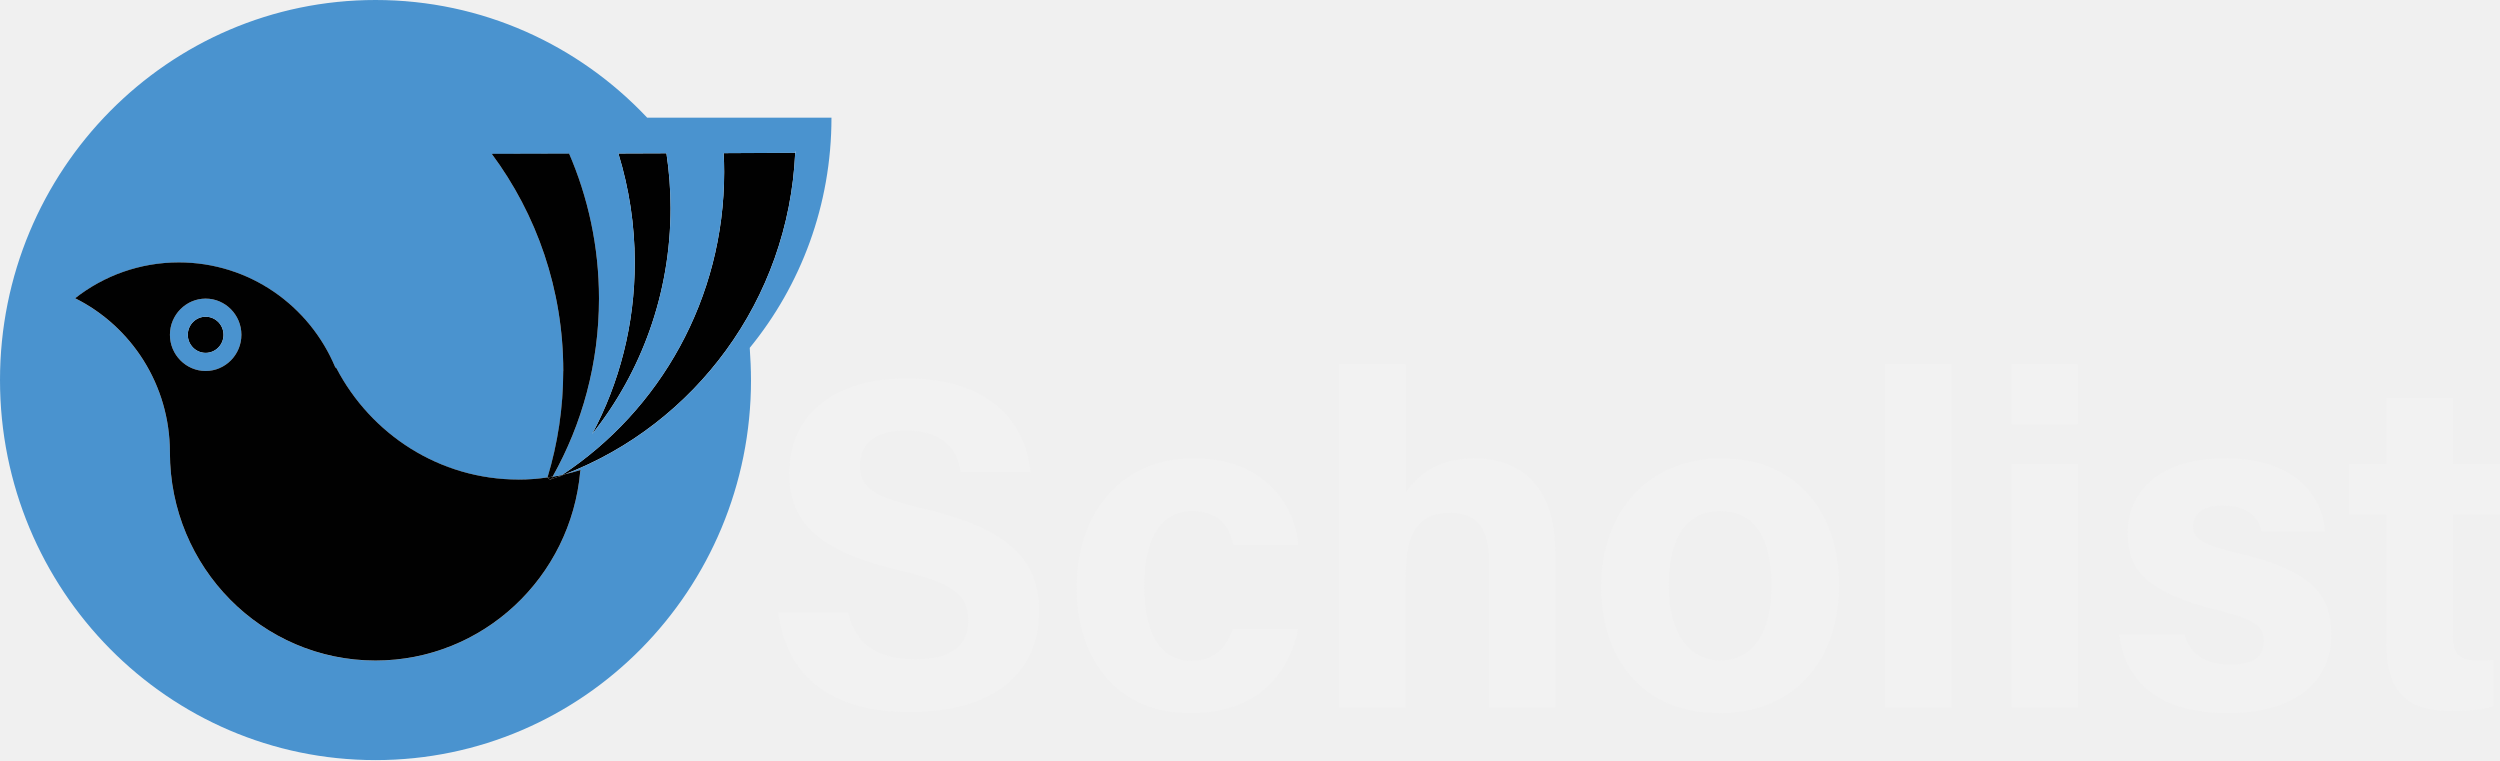
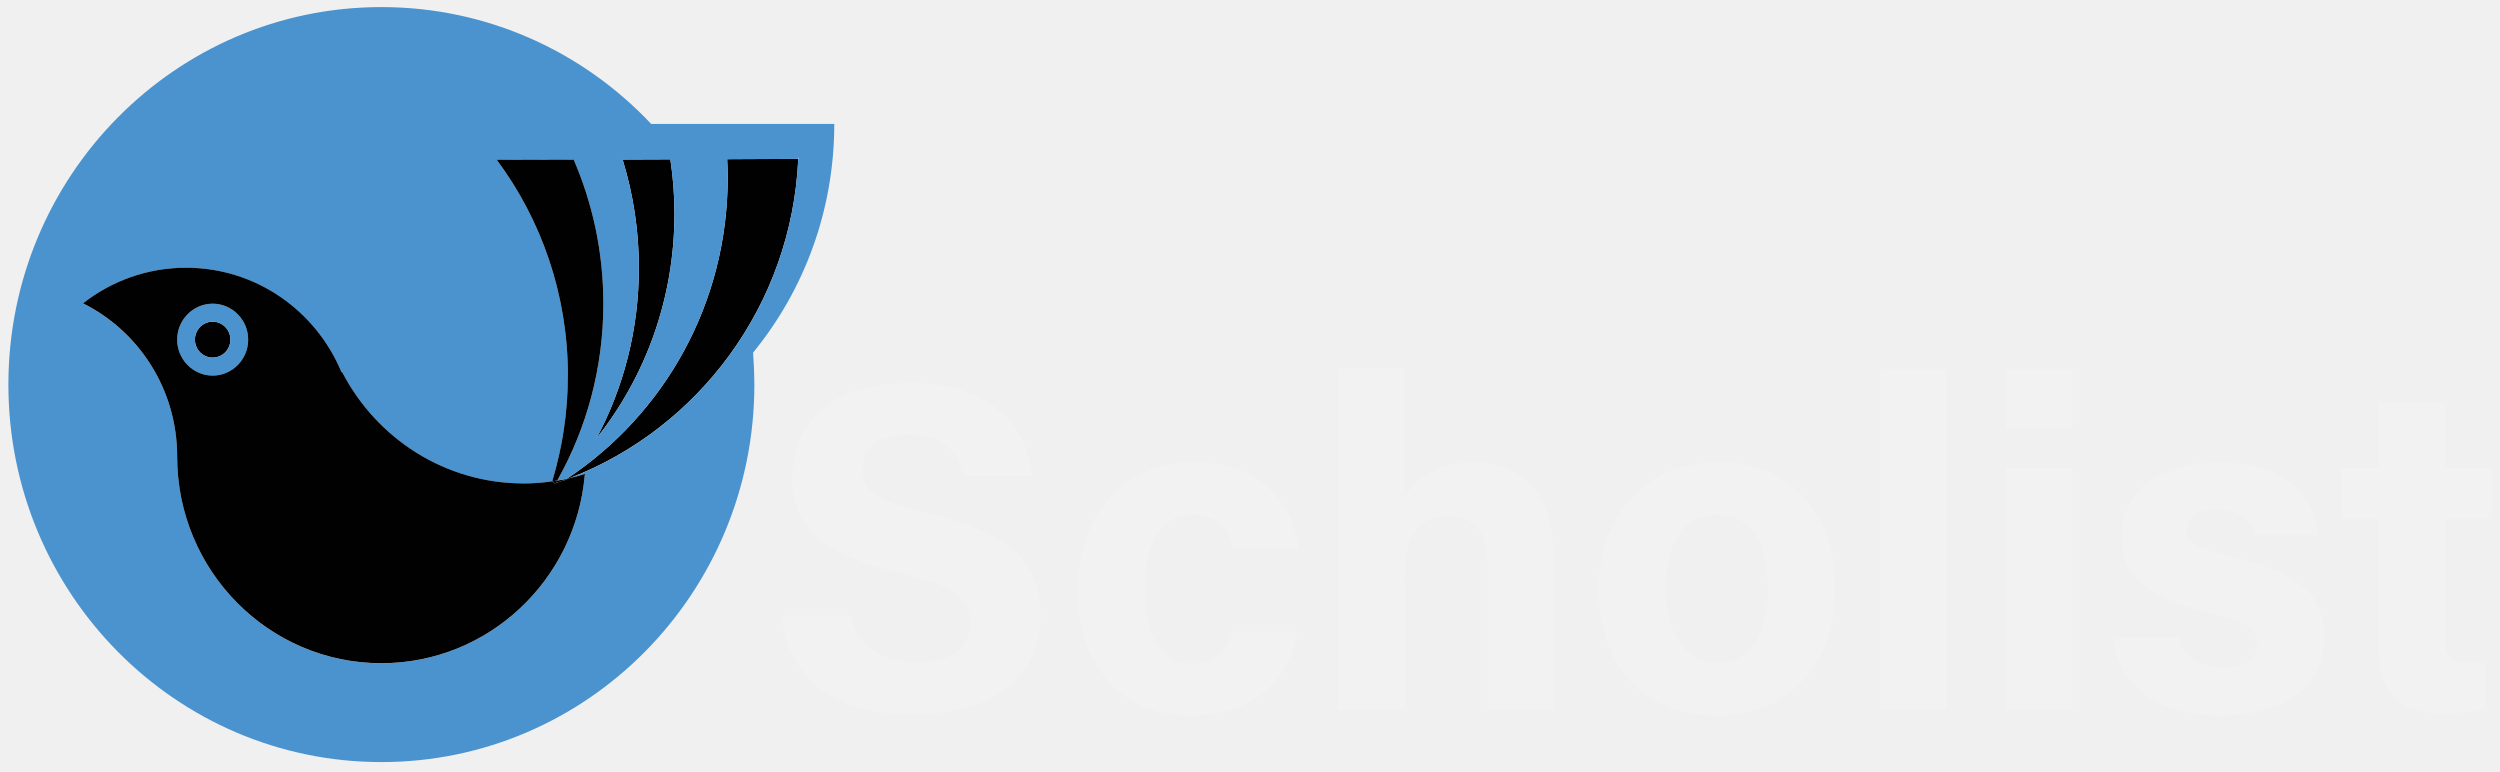
- <svg xmlns="http://www.w3.org/2000/svg" width="148" height="45" viewBox="0 0 148 45" fill="none">
-   <g clip-path="url(#clip0_1_3213)">
-     <path d="M33.208 28.166L33.113 28.231L33.144 28.189C33.166 28.177 33.186 28.166 33.208 28.166V28.166Z" fill="#010101" />
-     <path d="M33.43 28.081C33.357 28.112 33.281 28.135 33.208 28.166C33.239 28.144 33.272 28.135 33.292 28.101C33.346 28.101 33.388 28.09 33.43 28.079V28.081Z" fill="#010101" />
-     <path d="M33.292 28.103C33.27 28.135 33.239 28.146 33.208 28.169C33.186 28.169 33.166 28.18 33.144 28.191L33.197 28.126C33.228 28.126 33.261 28.115 33.292 28.103V28.103Z" fill="#010101" />
-     <path d="M32.72 28.209C32.88 28.198 33.037 28.166 33.197 28.124L33.144 28.189C32.975 28.254 32.815 28.305 32.647 28.359C32.678 28.305 32.7 28.263 32.72 28.209V28.209Z" fill="#010101" />
-     <path d="M32.414 28.263C32.52 28.252 32.616 28.24 32.72 28.209C32.698 28.263 32.678 28.305 32.647 28.359C32.616 28.37 32.593 28.382 32.562 28.391L32.414 28.274V28.263V28.263Z" fill="#010101" />
-     <path d="M39.697 12.32C39.697 17.388 37.96 22.05 35.049 25.703C36.669 22.681 37.578 19.209 37.578 15.536C37.578 13.308 37.239 11.164 36.627 9.15L36.605 9.085L39.453 9.074C39.613 10.133 39.697 11.216 39.697 12.32V12.32Z" fill="#010101" />
-     <path d="M47.076 9.042C46.683 17.763 41.126 25.124 33.43 28.081C33.388 28.092 33.346 28.103 33.292 28.103C39.072 24.279 42.872 17.678 42.872 10.178C42.872 9.803 42.861 9.428 42.841 9.065L47.076 9.042V9.042Z" fill="#010101" />
-     <path d="M39.697 12.32C39.697 11.218 39.613 10.136 39.453 9.074L36.605 9.085L36.627 9.15C37.241 11.164 37.578 13.306 37.578 15.536C37.578 19.212 36.669 22.683 35.049 25.703C37.96 22.05 39.697 17.388 39.697 12.32V12.32ZM44.46 22.499C44.46 34.927 34.51 44.998 22.231 44.998C9.952 44.998 0 34.927 0 22.499C0 10.071 9.952 0 22.231 0C28.552 0 34.266 2.668 38.311 6.965H49.223C49.223 12.141 47.413 16.885 44.385 20.593C44.427 21.226 44.458 21.857 44.458 22.499H44.46ZM29.111 9.107C31.768 12.687 33.346 17.132 33.346 21.965C33.346 24.16 33.017 26.271 32.414 28.265C31.853 28.35 31.28 28.393 30.699 28.393C26.02 28.393 21.956 25.714 19.913 21.794L19.849 21.751C18.325 18.098 14.757 15.538 10.586 15.538C8.279 15.538 6.141 16.331 4.448 17.66C7.771 19.322 10.059 22.782 10.059 26.788C10.059 33.591 15.509 39.108 22.231 39.108C28.583 39.108 33.8 34.179 34.351 27.901L34.373 27.827C34.067 27.924 33.747 28.009 33.43 28.085C41.126 25.128 46.683 17.768 47.076 9.047H47.107L47.085 8.919C47.085 8.961 47.085 9.004 47.074 9.047L42.838 9.069C42.861 9.433 42.87 9.808 42.87 10.183C42.87 17.683 39.069 24.282 33.29 28.108C33.259 28.119 33.226 28.13 33.195 28.13C33.035 28.173 32.877 28.204 32.718 28.216C34.464 25.108 35.46 21.509 35.46 17.685C35.46 14.6 34.814 11.674 33.661 9.029L33.683 9.103L29.111 9.114V9.107Z" fill="#4A93CF" />
-     <path d="M33.346 21.964C33.346 17.132 31.768 12.687 29.111 9.107L33.683 9.096L33.661 9.022C34.814 11.669 35.46 14.593 35.46 17.678C35.46 21.502 34.464 25.104 32.718 28.209C32.611 28.24 32.516 28.252 32.412 28.263C33.015 26.269 33.343 24.158 33.343 21.962L33.346 21.964Z" fill="#010101" />
-     <path d="M12.175 20.891C12.759 20.891 13.233 20.412 13.233 19.82C13.233 19.229 12.759 18.749 12.175 18.749C11.591 18.749 11.117 19.229 11.117 19.82C11.117 20.412 11.591 20.891 12.175 20.891Z" fill="#010101" />
-     <path d="M13.233 19.82C13.233 19.232 12.756 18.749 12.175 18.749C11.594 18.749 11.117 19.232 11.117 19.82C11.117 20.408 11.594 20.891 12.175 20.891C12.756 20.891 13.233 20.408 13.233 19.82V19.82ZM12.175 17.678C13.34 17.678 14.291 18.641 14.291 19.82C14.291 20.999 13.34 21.962 12.175 21.962C11.01 21.962 10.059 20.999 10.059 19.82C10.059 18.641 11.01 17.678 12.175 17.678V17.678Z" fill="#4A93CF" />
-     <path d="M14.291 19.82C14.291 18.641 13.34 17.678 12.175 17.678C11.01 17.678 10.059 18.641 10.059 19.82C10.059 20.999 11.01 21.962 12.175 21.962C13.34 21.962 14.291 20.999 14.291 19.82V19.82ZM30.699 28.391C31.28 28.391 31.853 28.348 32.414 28.263V28.274L32.562 28.391C32.594 28.38 32.616 28.368 32.647 28.359C32.815 28.305 32.975 28.252 33.144 28.189L33.113 28.231L33.208 28.166C33.281 28.135 33.357 28.112 33.43 28.081C33.747 28.007 34.064 27.919 34.373 27.823L34.351 27.897C33.8 34.175 28.583 39.104 22.231 39.104C15.509 39.104 10.059 33.587 10.059 26.783C10.059 22.775 7.771 19.315 4.448 17.656C6.141 16.326 8.279 15.534 10.586 15.534C14.757 15.534 18.325 18.093 19.849 21.747L19.913 21.789C21.956 25.71 26.02 28.389 30.699 28.389V28.391Z" fill="#010101" />
-     <path d="M50.204 36.256C50.636 38.185 52.003 39.029 54.199 39.029C56.395 39.029 57.325 38.154 57.325 36.748C57.325 35.185 56.411 34.507 53.165 33.744C48.003 32.518 46.725 30.616 46.725 28.023C46.725 24.675 49.199 22.402 53.691 22.402C58.729 22.402 60.735 25.144 61.008 27.953H56.875C56.677 26.772 56.032 25.488 53.585 25.488C51.919 25.488 50.914 26.184 50.914 27.547C50.914 28.91 51.719 29.424 54.785 30.142C60.304 31.458 61.514 33.537 61.514 36.243C61.514 39.75 58.891 42.155 53.878 42.155C48.864 42.155 46.526 39.755 46.071 36.254H50.204V36.256Z" fill="#F2F2F2" />
-     <path d="M76.854 37.227C76.364 39.629 74.693 42.22 70.449 42.22C66.206 42.22 63.736 39.115 63.736 34.781C63.736 30.448 66.303 27.133 70.638 27.133C75.441 27.133 76.776 30.62 76.854 32.253H73.003C72.759 31.079 72.102 30.257 70.562 30.257C68.759 30.257 67.738 31.855 67.738 34.651C67.738 37.721 68.819 39.119 70.547 39.119C71.903 39.119 72.628 38.309 72.981 37.227H76.856H76.854Z" fill="#F2F2F2" />
-     <path d="M83.219 21.554V29.17C83.844 28.236 84.998 27.133 87.299 27.133C89.954 27.133 92.07 28.725 92.07 32.635V41.886H88.15V33.232C88.15 31.357 87.494 30.36 85.839 30.36C83.647 30.36 83.217 32.01 83.217 34.236V41.886H79.272V21.554H83.217H83.219Z" fill="#F2F2F2" />
-     <path d="M108.875 34.649C108.875 39.012 106.295 42.22 101.783 42.22C97.271 42.22 94.786 39.029 94.786 34.725C94.786 30.421 97.444 27.133 101.969 27.133C106.162 27.133 108.875 30.129 108.875 34.649V34.649ZM98.79 34.676C98.79 37.451 99.97 39.095 101.869 39.095C103.768 39.095 104.873 37.449 104.873 34.7C104.873 31.683 103.78 30.257 101.814 30.257C99.984 30.257 98.79 31.629 98.79 34.676V34.676Z" fill="#F2F2F2" />
-     <path d="M111.584 41.886V21.554H115.528V41.886H111.584Z" fill="#F2F2F2" />
-     <path d="M119.071 21.554H123.016V25.115H119.071V21.554ZM119.071 27.468H123.016V41.886H119.071V27.468Z" fill="#F2F2F2" />
-     <path d="M129.327 37.552C129.625 38.702 130.552 39.346 132.025 39.346C133.498 39.346 134.013 38.816 134.013 37.943C134.013 37.018 133.4 36.654 131.359 36.146C126.718 34.988 125.96 33.535 125.96 31.501C125.96 29.466 127.439 27.133 131.737 27.133C136.034 27.133 137.52 29.52 137.642 31.474H133.891C133.764 30.942 133.414 29.933 131.559 29.933C130.255 29.933 129.833 30.517 129.833 31.166C129.833 31.885 130.275 32.23 132.588 32.776C137.34 33.894 138.013 35.545 138.013 37.658C138.013 40.044 136.218 42.218 131.874 42.218C127.53 42.218 125.764 40.105 125.452 37.55H129.327V37.552Z" fill="#F2F2F2" />
-     <path d="M139.069 27.468H141.265V23.563H145.209V27.468H148V30.47H145.209V37.586C145.209 38.679 145.54 39.106 146.716 39.106C146.935 39.106 147.319 39.104 147.614 39.061V41.807C146.831 42.077 145.759 42.083 144.963 42.083C142.183 42.083 141.265 40.579 141.265 38.057V30.472H139.069V27.47V27.468Z" fill="#F2F2F2" />
+ <svg xmlns="http://www.w3.org/2000/svg" width="149" height="46" viewBox="0 0 149 46" fill="none">
+   <g clip-path="url(#clip0_1_1038)">
+     <path d="M33.708 28.589L33.613 28.654L33.644 28.611C33.666 28.6 33.686 28.589 33.708 28.589Z" fill="#010101" />
+     <path d="M33.93 28.503C33.857 28.535 33.781 28.557 33.708 28.589C33.739 28.566 33.772 28.557 33.792 28.524C33.846 28.524 33.888 28.512 33.93 28.501V28.503Z" fill="#010101" />
+     <path d="M33.792 28.526C33.77 28.557 33.739 28.568 33.708 28.591C33.686 28.591 33.666 28.602 33.644 28.613L33.697 28.548C33.728 28.548 33.761 28.537 33.792 28.526Z" fill="#010101" />
+     <path d="M33.22 28.631C33.38 28.62 33.537 28.589 33.697 28.546L33.644 28.611C33.475 28.676 33.316 28.728 33.147 28.782C33.178 28.728 33.2 28.685 33.22 28.631Z" fill="#010101" />
+     <path d="M32.914 28.685C33.02 28.674 33.116 28.663 33.22 28.631C33.198 28.685 33.178 28.728 33.147 28.782C33.116 28.793 33.094 28.804 33.063 28.813L32.914 28.696V28.685Z" fill="#010101" />
+     <path d="M40.197 12.743C40.197 17.811 38.46 22.472 35.549 26.125C37.169 23.103 38.078 19.632 38.078 15.958C38.078 13.731 37.739 11.586 37.127 9.572L37.105 9.507L39.953 9.496C40.113 10.556 40.197 11.638 40.197 12.743Z" fill="#010101" />
+     <path d="M47.576 9.465C47.183 18.186 41.626 25.546 33.93 28.503C33.888 28.515 33.846 28.526 33.792 28.526C39.572 24.702 43.372 18.1 43.372 10.601C43.372 10.226 43.361 9.851 43.341 9.487L47.576 9.465Z" fill="#010101" />
+     <path d="M40.197 12.743C40.197 11.64 40.113 10.558 39.953 9.496L37.105 9.507L37.127 9.572C37.741 11.586 38.078 13.729 38.078 15.958C38.078 19.634 37.169 23.105 35.549 26.125C38.46 22.472 40.197 17.811 40.197 12.743ZM44.96 22.921C44.96 35.349 35.01 45.42 22.731 45.42C10.452 45.42 0.5 35.349 0.5 22.921C0.5 10.493 10.452 0.422 22.731 0.422C29.052 0.422 34.766 3.09 38.811 7.388H49.723C49.723 12.563 47.913 17.308 44.885 21.015C44.927 21.648 44.958 22.279 44.958 22.921H44.96ZM29.611 9.53C32.268 13.109 33.846 17.555 33.846 22.387C33.846 24.583 33.517 26.694 32.914 28.687C32.353 28.773 31.78 28.815 31.199 28.815C26.52 28.815 22.456 26.137 20.413 22.216L20.349 22.174C18.825 18.52 15.257 15.96 11.086 15.96C8.779 15.96 6.641 16.753 4.948 18.082C8.271 19.744 10.559 23.204 10.559 27.21C10.559 34.014 16.009 39.53 22.731 39.53C29.083 39.53 34.3 34.602 34.851 28.324L34.873 28.25C34.567 28.346 34.247 28.431 33.93 28.508C41.626 25.551 47.183 18.19 47.576 9.469H47.607L47.585 9.341C47.585 9.384 47.585 9.426 47.574 9.469L43.338 9.492C43.361 9.855 43.37 10.23 43.37 10.605C43.37 18.105 39.569 24.704 33.79 28.53C33.759 28.541 33.726 28.553 33.695 28.553C33.535 28.595 33.377 28.627 33.218 28.638C34.964 25.53 35.96 21.931 35.96 18.107C35.96 15.022 35.314 12.096 34.161 9.451L34.183 9.525L29.611 9.536V9.53Z" fill="#4A93CF" />
+     <path d="M33.846 22.387C33.846 17.555 32.269 13.109 29.611 9.53L34.183 9.518L34.161 9.444C35.315 12.092 35.96 15.015 35.96 18.1C35.96 21.924 34.964 25.526 33.218 28.631C33.112 28.663 33.016 28.674 32.912 28.685C33.515 26.691 33.844 24.581 33.844 22.385L33.846 22.387Z" fill="#010101" />
+     <path d="M12.675 21.314C13.259 21.314 13.733 20.834 13.733 20.242C13.733 19.651 13.259 19.171 12.675 19.171C12.091 19.171 11.617 19.651 11.617 20.242C11.617 20.834 12.091 21.314 12.675 21.314Z" fill="#010101" />
+     <path d="M13.733 20.242C13.733 19.654 13.256 19.171 12.675 19.171C12.094 19.171 11.617 19.654 11.617 20.242C11.617 20.831 12.094 21.314 12.675 21.314C13.256 21.314 13.733 20.831 13.733 20.242ZM12.675 18.1C13.84 18.1 14.791 19.064 14.791 20.242C14.791 21.421 13.84 22.385 12.675 22.385C11.51 22.385 10.559 21.421 10.559 20.242C10.559 19.064 11.51 18.1 12.675 18.1Z" fill="#4A93CF" />
+     <path d="M14.791 20.242C14.791 19.064 13.84 18.1 12.675 18.1C11.51 18.1 10.559 19.064 10.559 20.242C10.559 21.421 11.51 22.385 12.675 22.385C13.84 22.385 14.791 21.421 14.791 20.242ZM31.199 28.813C31.78 28.813 32.353 28.77 32.914 28.685V28.696L33.063 28.813C33.094 28.802 33.116 28.791 33.147 28.782C33.316 28.728 33.475 28.674 33.644 28.611L33.613 28.654L33.708 28.589C33.782 28.557 33.857 28.535 33.93 28.503C34.247 28.429 34.565 28.342 34.873 28.245L34.851 28.319C34.301 34.597 29.083 39.526 22.731 39.526C16.009 39.526 10.559 34.009 10.559 27.206C10.559 23.198 8.271 19.737 4.948 18.078C6.641 16.749 8.78 15.956 11.087 15.956C15.257 15.956 18.825 18.516 20.349 22.169L20.413 22.212C22.456 26.132 26.52 28.811 31.199 28.811V28.813Z" fill="#010101" />
+     <path d="M50.704 36.679C51.136 38.608 52.503 39.452 54.699 39.452C56.895 39.452 57.825 38.576 57.825 37.17C57.825 35.608 56.911 34.93 53.665 34.166C48.503 32.94 47.225 31.038 47.225 28.445C47.225 25.097 49.699 22.825 54.191 22.825C59.229 22.825 61.235 25.566 61.508 28.375H57.375C57.177 27.194 56.532 25.91 54.085 25.91C52.419 25.91 51.414 26.606 51.414 27.969C51.414 29.332 52.219 29.846 55.285 30.565C60.804 31.88 62.014 33.96 62.014 36.665C62.014 40.173 59.391 42.578 54.378 42.578C49.364 42.578 47.026 40.177 46.571 36.677H50.704V36.679Z" fill="#F2F2F2" />
+     <path d="M77.354 37.649C76.864 40.051 75.193 42.643 70.949 42.643C66.706 42.643 64.236 39.537 64.236 35.204C64.236 30.87 66.803 27.556 71.138 27.556C75.941 27.556 77.276 31.043 77.354 32.675H73.503C73.259 31.501 72.602 30.679 71.062 30.679C69.259 30.679 68.238 32.278 68.238 35.073C68.238 38.143 69.319 39.542 71.047 39.542C72.403 39.542 73.128 38.731 73.481 37.649H77.356H77.354Z" fill="#F2F2F2" />
+     <path d="M83.719 21.976V29.592C84.345 28.658 85.498 27.556 87.799 27.556C90.454 27.556 92.571 29.148 92.571 33.057V42.308H88.651V33.654C88.651 31.779 87.994 30.782 86.339 30.782C84.147 30.782 83.717 32.433 83.717 34.658V42.308H79.772V21.976H83.717H83.719Z" fill="#F2F2F2" />
+     <path d="M109.376 35.071C109.376 39.434 106.795 42.643 102.283 42.643C97.771 42.643 95.286 39.452 95.286 35.148C95.286 30.843 97.944 27.556 102.47 27.556C106.662 27.556 109.376 30.551 109.376 35.071ZM99.29 35.098C99.29 37.873 100.471 39.517 102.37 39.517C104.269 39.517 105.373 37.871 105.373 35.123C105.373 32.105 104.28 30.679 102.314 30.679C100.484 30.679 99.29 32.051 99.29 35.098Z" fill="#F2F2F2" />
+     <path d="M112.084 42.308V21.976H116.028V42.308H112.084Z" fill="#F2F2F2" />
+     <path d="M119.571 21.976H123.516V25.537H119.571V21.976ZM119.571 27.89H123.516V42.308H119.571V27.89Z" fill="#F2F2F2" />
+     <path d="M129.827 37.974C130.125 39.124 131.052 39.769 132.525 39.769C133.998 39.769 134.513 39.239 134.513 38.365C134.513 37.44 133.9 37.076 131.859 36.569C127.218 35.41 126.46 33.957 126.46 31.923C126.46 29.889 127.939 27.556 132.237 27.556C136.534 27.556 138.02 29.943 138.142 31.896H134.391C134.264 31.364 133.914 30.356 132.059 30.356C130.755 30.356 130.333 30.94 130.333 31.588C130.333 32.307 130.775 32.653 133.088 33.199C137.84 34.317 138.513 35.967 138.513 38.08C138.513 40.467 136.718 42.64 132.374 42.64C128.03 42.64 126.264 40.527 125.952 37.972H129.827V37.974Z" fill="#F2F2F2" />
+     <path d="M139.568 27.89H141.765V23.986H145.709V27.89H148.5V30.892H145.709V38.008C145.709 39.102 146.04 39.528 147.215 39.528C147.435 39.528 147.819 39.526 148.114 39.483V42.229C147.331 42.499 146.259 42.506 145.463 42.506C142.683 42.506 141.765 41.001 141.765 38.48V30.895H139.568V27.893V27.89Z" fill="#F2F2F2" />
  </g>
  <defs>
-     <clipPath id="clip0_1_3213">
-       <rect width="148" height="45" fill="white" />
+     <clipPath id="clip0_1_1038">
+       <rect width="148" height="45" fill="white" transform="translate(0.5 0.422363)" />
    </clipPath>
  </defs>
</svg>
